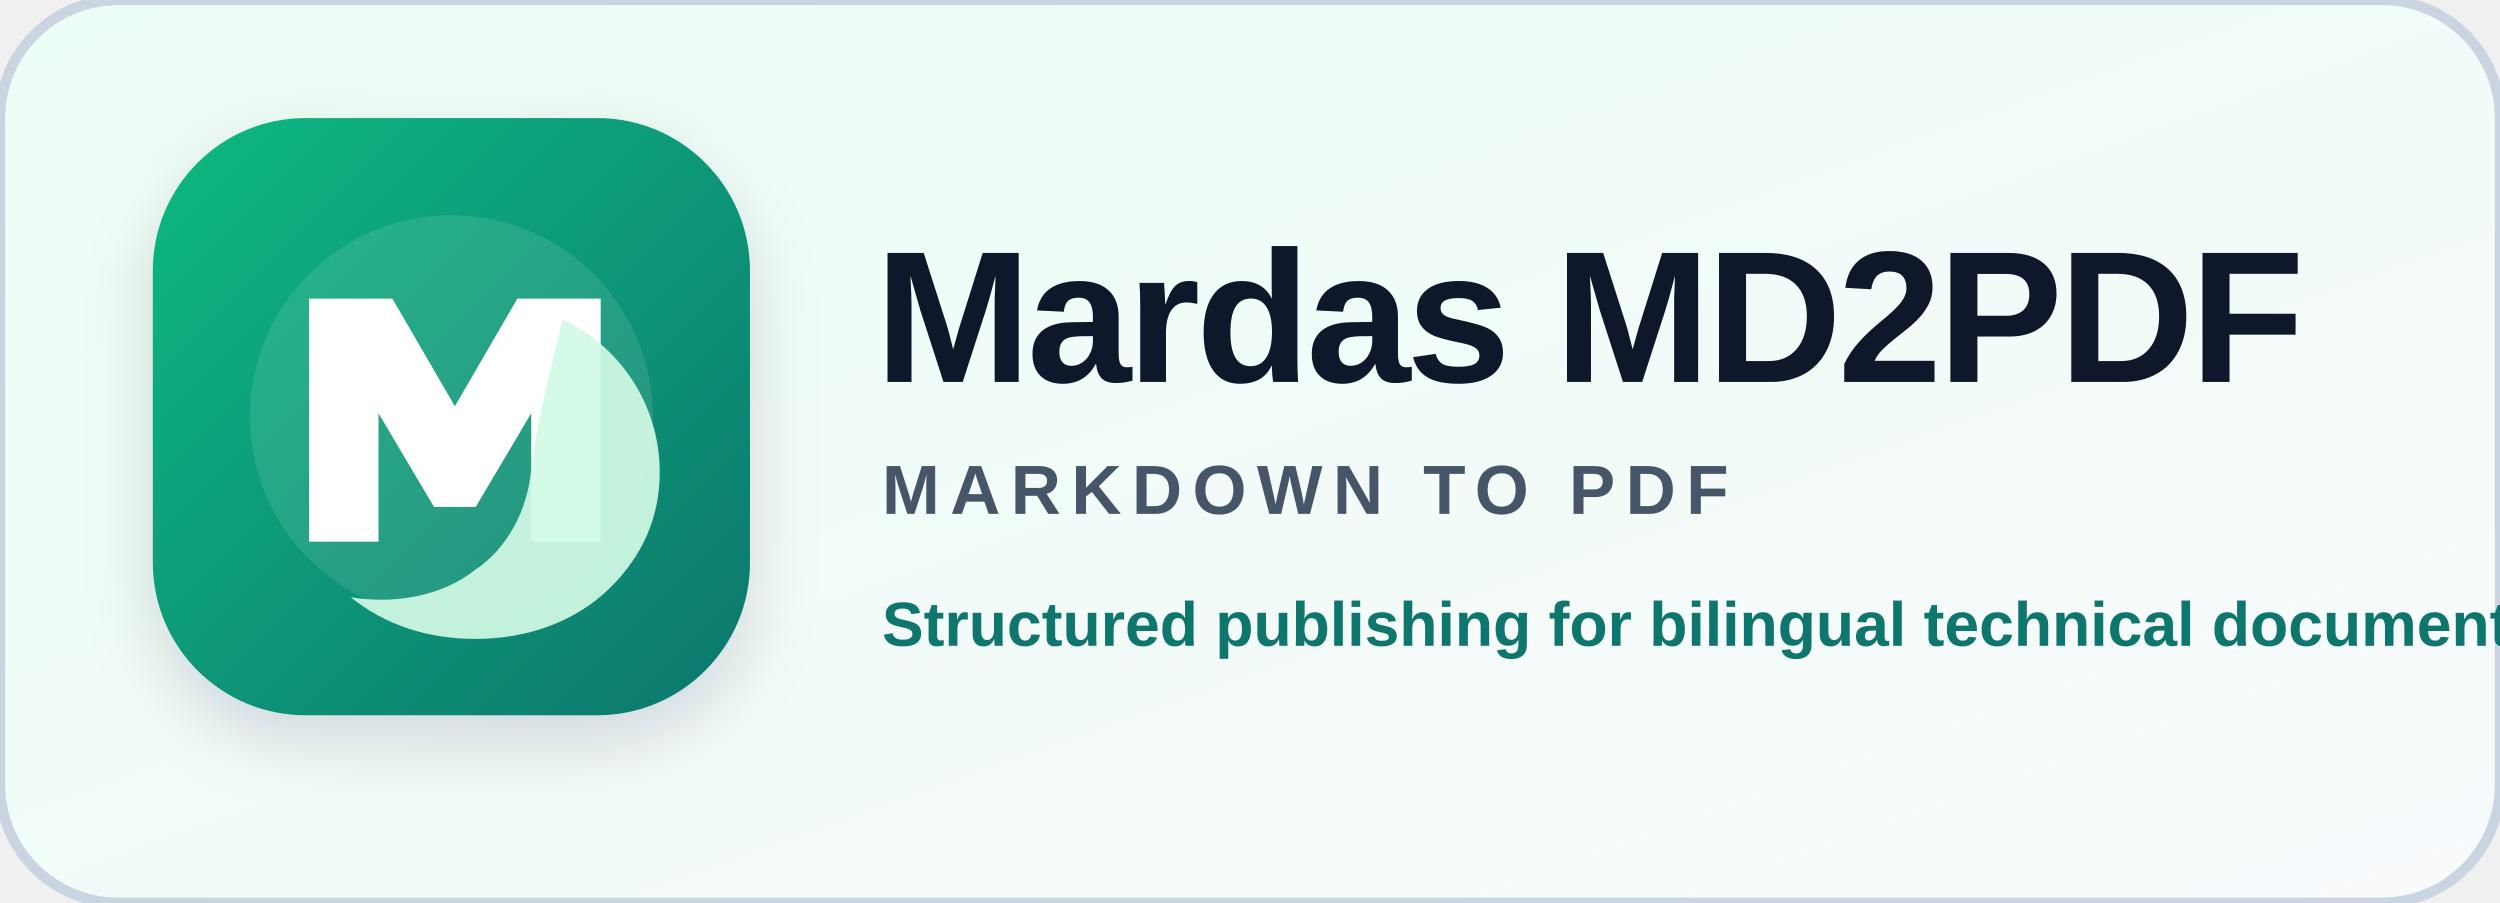
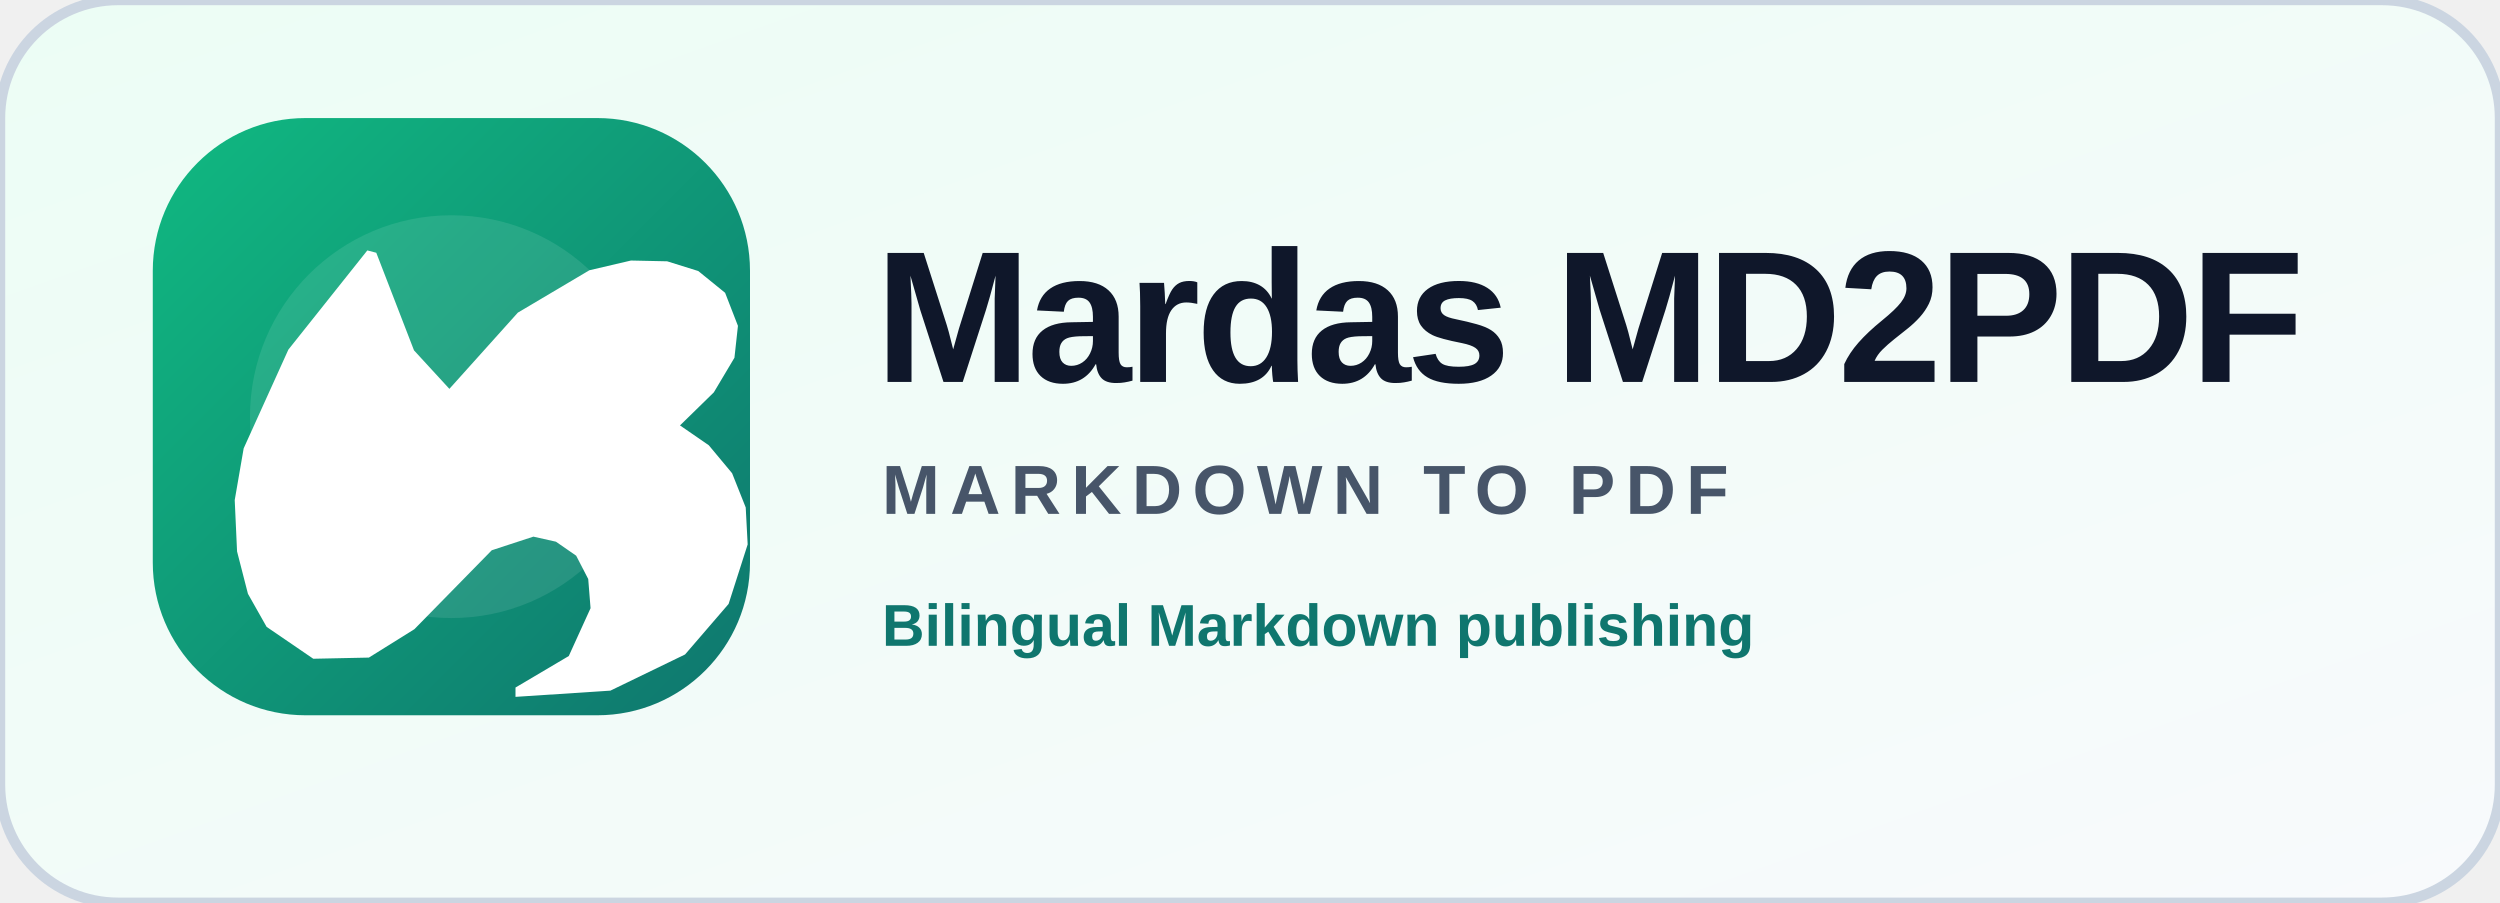
<svg xmlns="http://www.w3.org/2000/svg" width="720" height="260" viewBox="0 0 720 260" role="img" aria-labelledby="title desc">
  <defs>
    <linearGradient id="bg" x1="0" x2="1" y1="0" y2="1">
      <stop offset="0" stop-color="#ecfdf5" />
      <stop offset="1" stop-color="#f8fafc" />
    </linearGradient>
    <linearGradient id="mark" x1="0" x2="1" y1="0" y2="1">
      <stop offset="0" stop-color="#10b981" />
      <stop offset="1" stop-color="#0f766e" />
    </linearGradient>
-     <filter id="shadow" x="-20%" y="-20%" width="140%" height="140%">
-       <feDropShadow dx="0" dy="8" stdDeviation="10" flood-color="#0f172a" flood-opacity="0.14" />
-     </filter>
    <style>
      .word{font:900 54px "Segoe UI",Arial,sans-serif;fill:#0f172a;letter-spacing:-1.2px}
      .tag{font:700 20px "Segoe UI",Arial,sans-serif;fill:#475569;letter-spacing:3px}
-       .meta{font:600 18px "Segoe UI",Arial,sans-serif;fill:#0f766e}
+       .meta{font:600 17px "Segoe UI",Arial,sans-serif;fill:#0f766e}
    </style>
  </defs>
  <rect width="720" height="260" rx="34" fill="url(#bg)" stroke="#cbd5e1" stroke-width="3" />
-   <g transform="translate(44 34)" filter="url(#shadow)">
+   <g transform="translate(44 34)">
    <rect x="0" y="0" width="172" height="172" rx="44" fill="url(#mark)" />
    <circle cx="86" cy="86" r="58" fill="#ffffff" opacity="0.10" />
-     <path d="M45 122V52h24l18 31 18-31h24v70h-20V85l-16 27H81L65 85v37Z" fill="#ffffff" />
-     <path d="M118 58c17 8 28 25 28 44 0 13-5 24-14 33-10 10-24 15-39 15-14 0-26-4-36-12 12 2 26 0 36-8 9-6 15-17 16-29 2-16 6-30 9-43Z" fill="#d1fae5" opacity="0.92" />
+     <path d="M64.1 38.5 L43.8 64.0 L32.3 89.4 L30.0 102.7 L30.6 115.9 L33.4 126.8 L38.2 135.3 L50.2 143.5 L64.5 143.2 L76.2 135.9 L96.1 115.6 L106.8 112.1 L112.6 113.4 L117.8 117.0 L120.9 123.0 L121.5 130.5 L115.9 142.8 L102.2 150.9 L102.2 153.3 L126.6 151.7 L145.8 142.4 L157.0 129.4 L161.9 114.1 L161.4 104.6 L157.9 95.8 L151.9 88.6 L144.5 83.5 L153.2 75.0 L158.5 66.1 L159.4 57.9 L156.1 49.4 L149.2 43.8 L141.2 41.3 L131.9 41.1 L121.2 43.6 L102.8 54.5 L85.2 74.1 L76.1 64.2 L66.4 39.1 Z" fill="#ffffff" transform="translate(-10 -5) scale(1.12)" />
  </g>
  <text x="252" y="110" class="word">Mardas MD2PDF</text>
  <text x="254" y="148" class="tag">MARKDOWN TO PDF</text>
-   <text x="254" y="186" class="meta">Structured publishing for bilingual technical documents</text>
+   <text x="254" y="186" class="meta">Bilingual Markdown publishing</text>
</svg>
